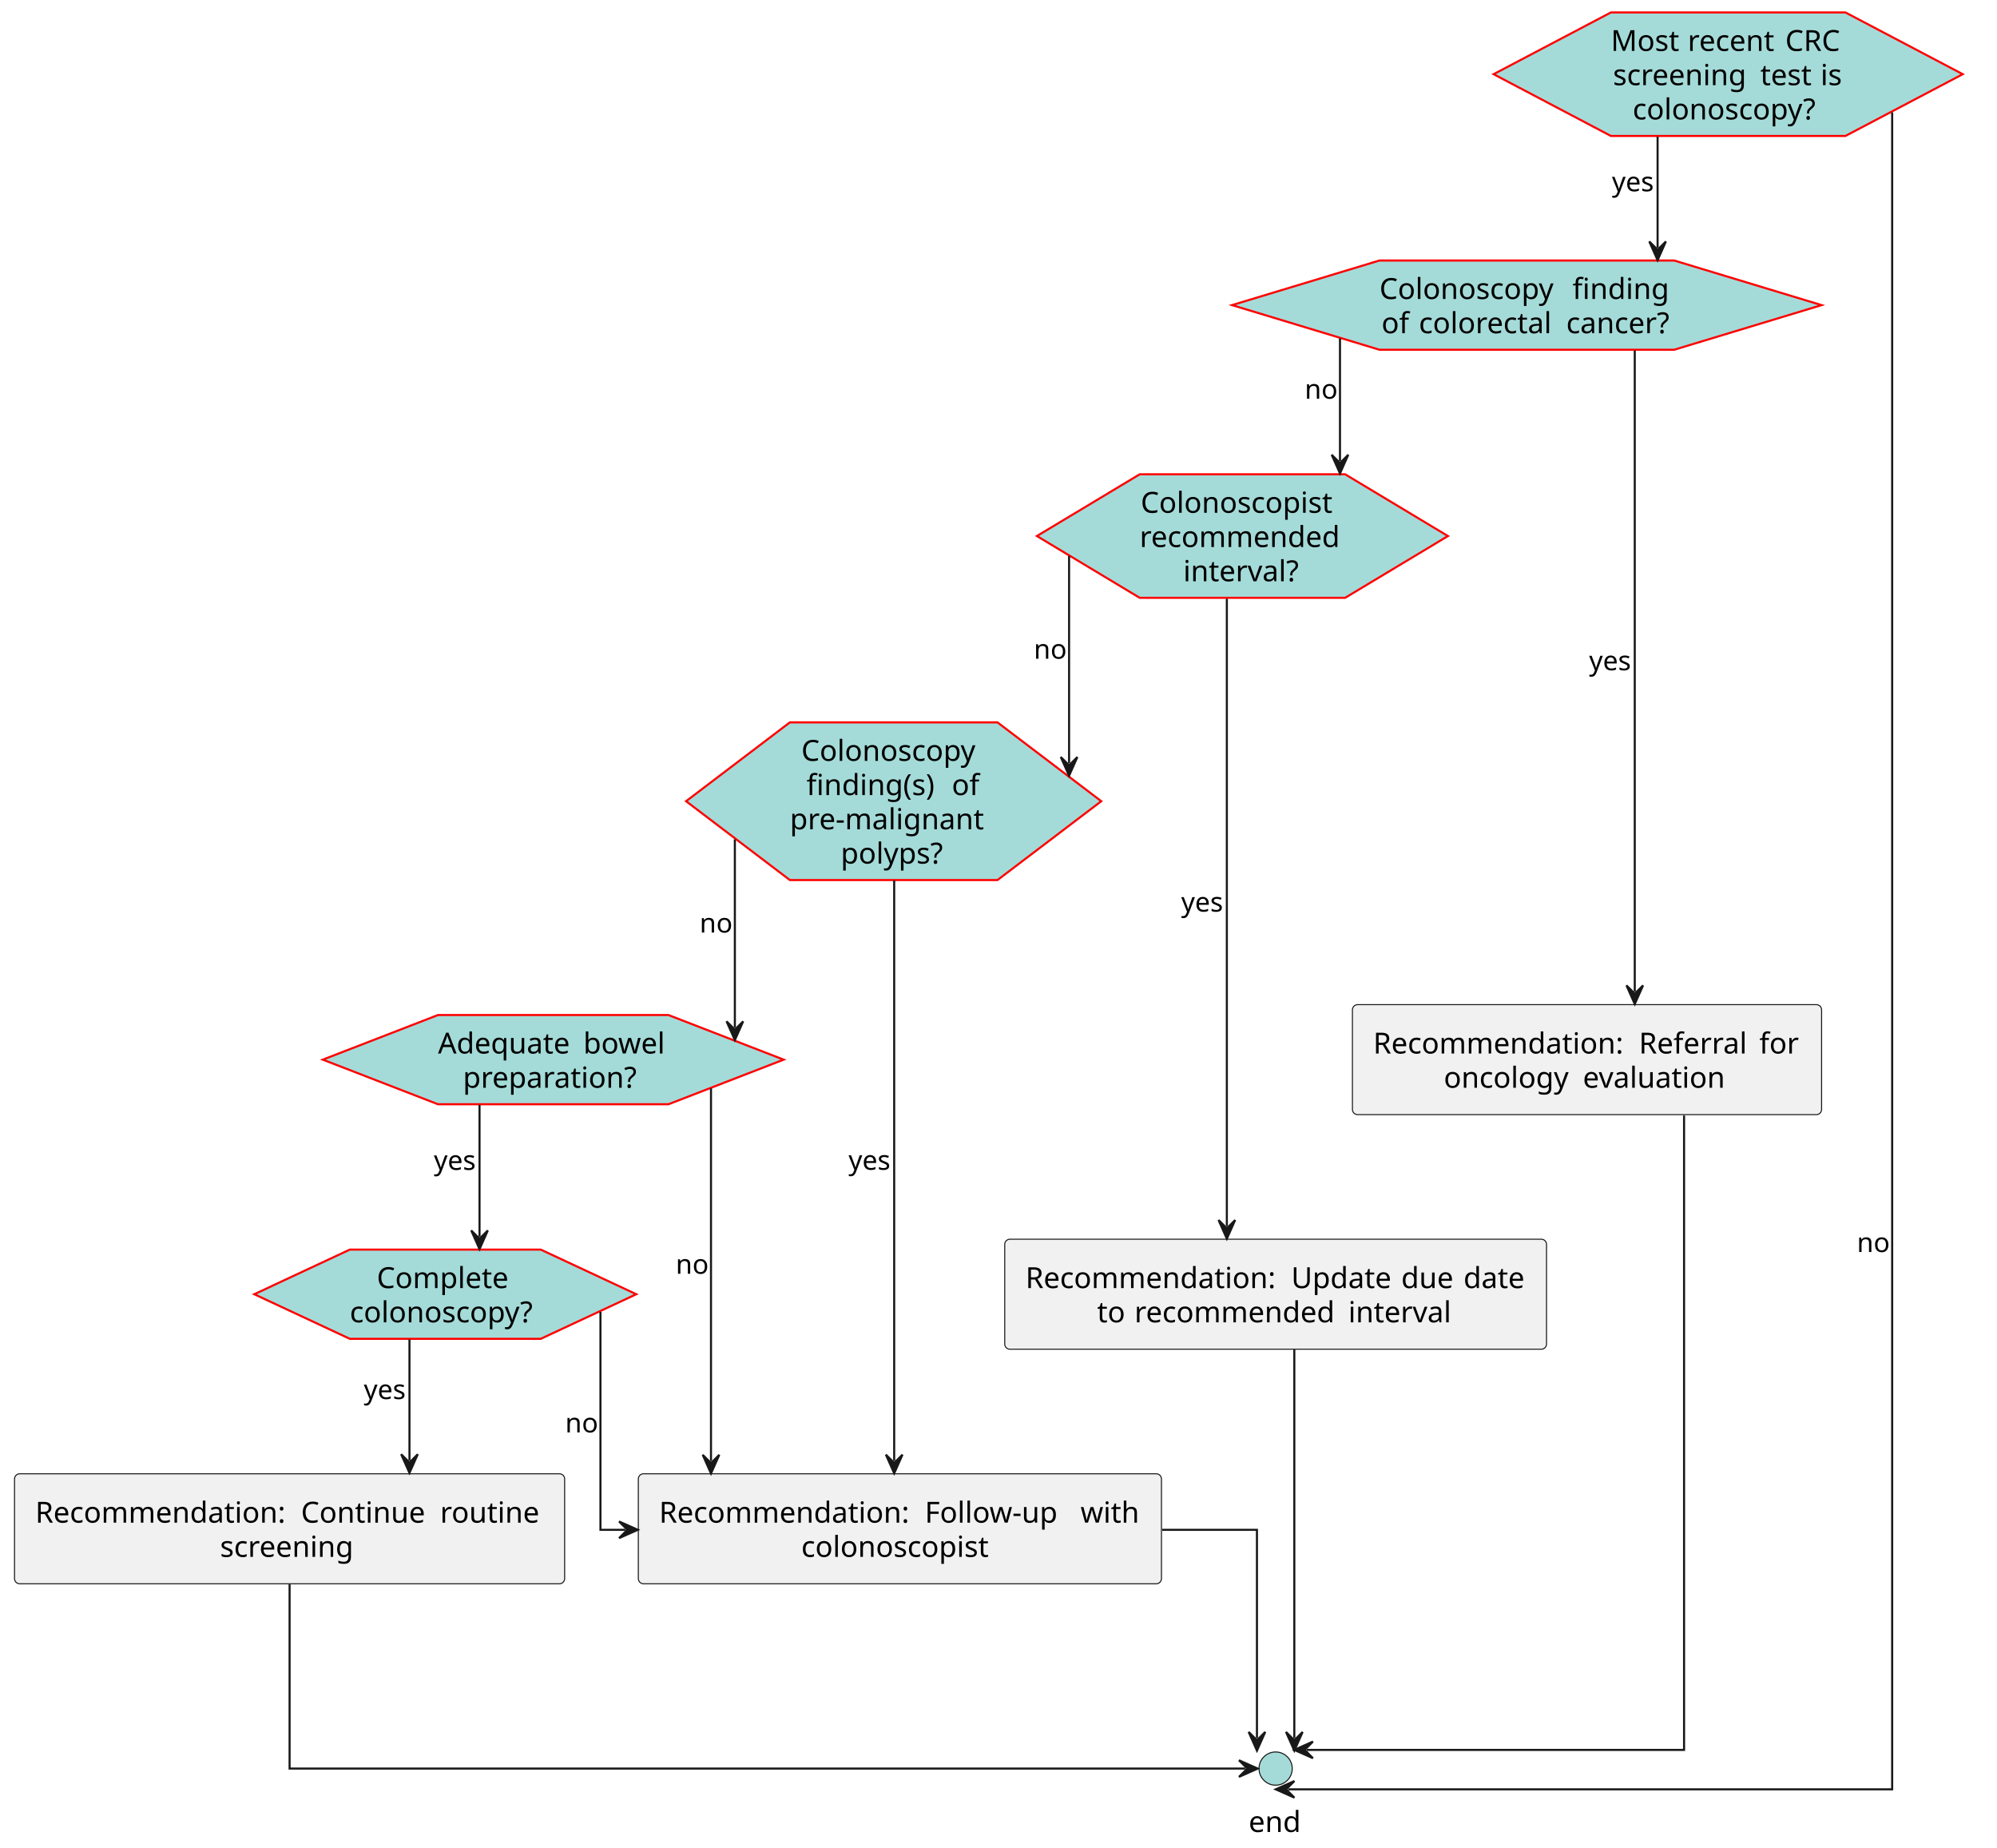
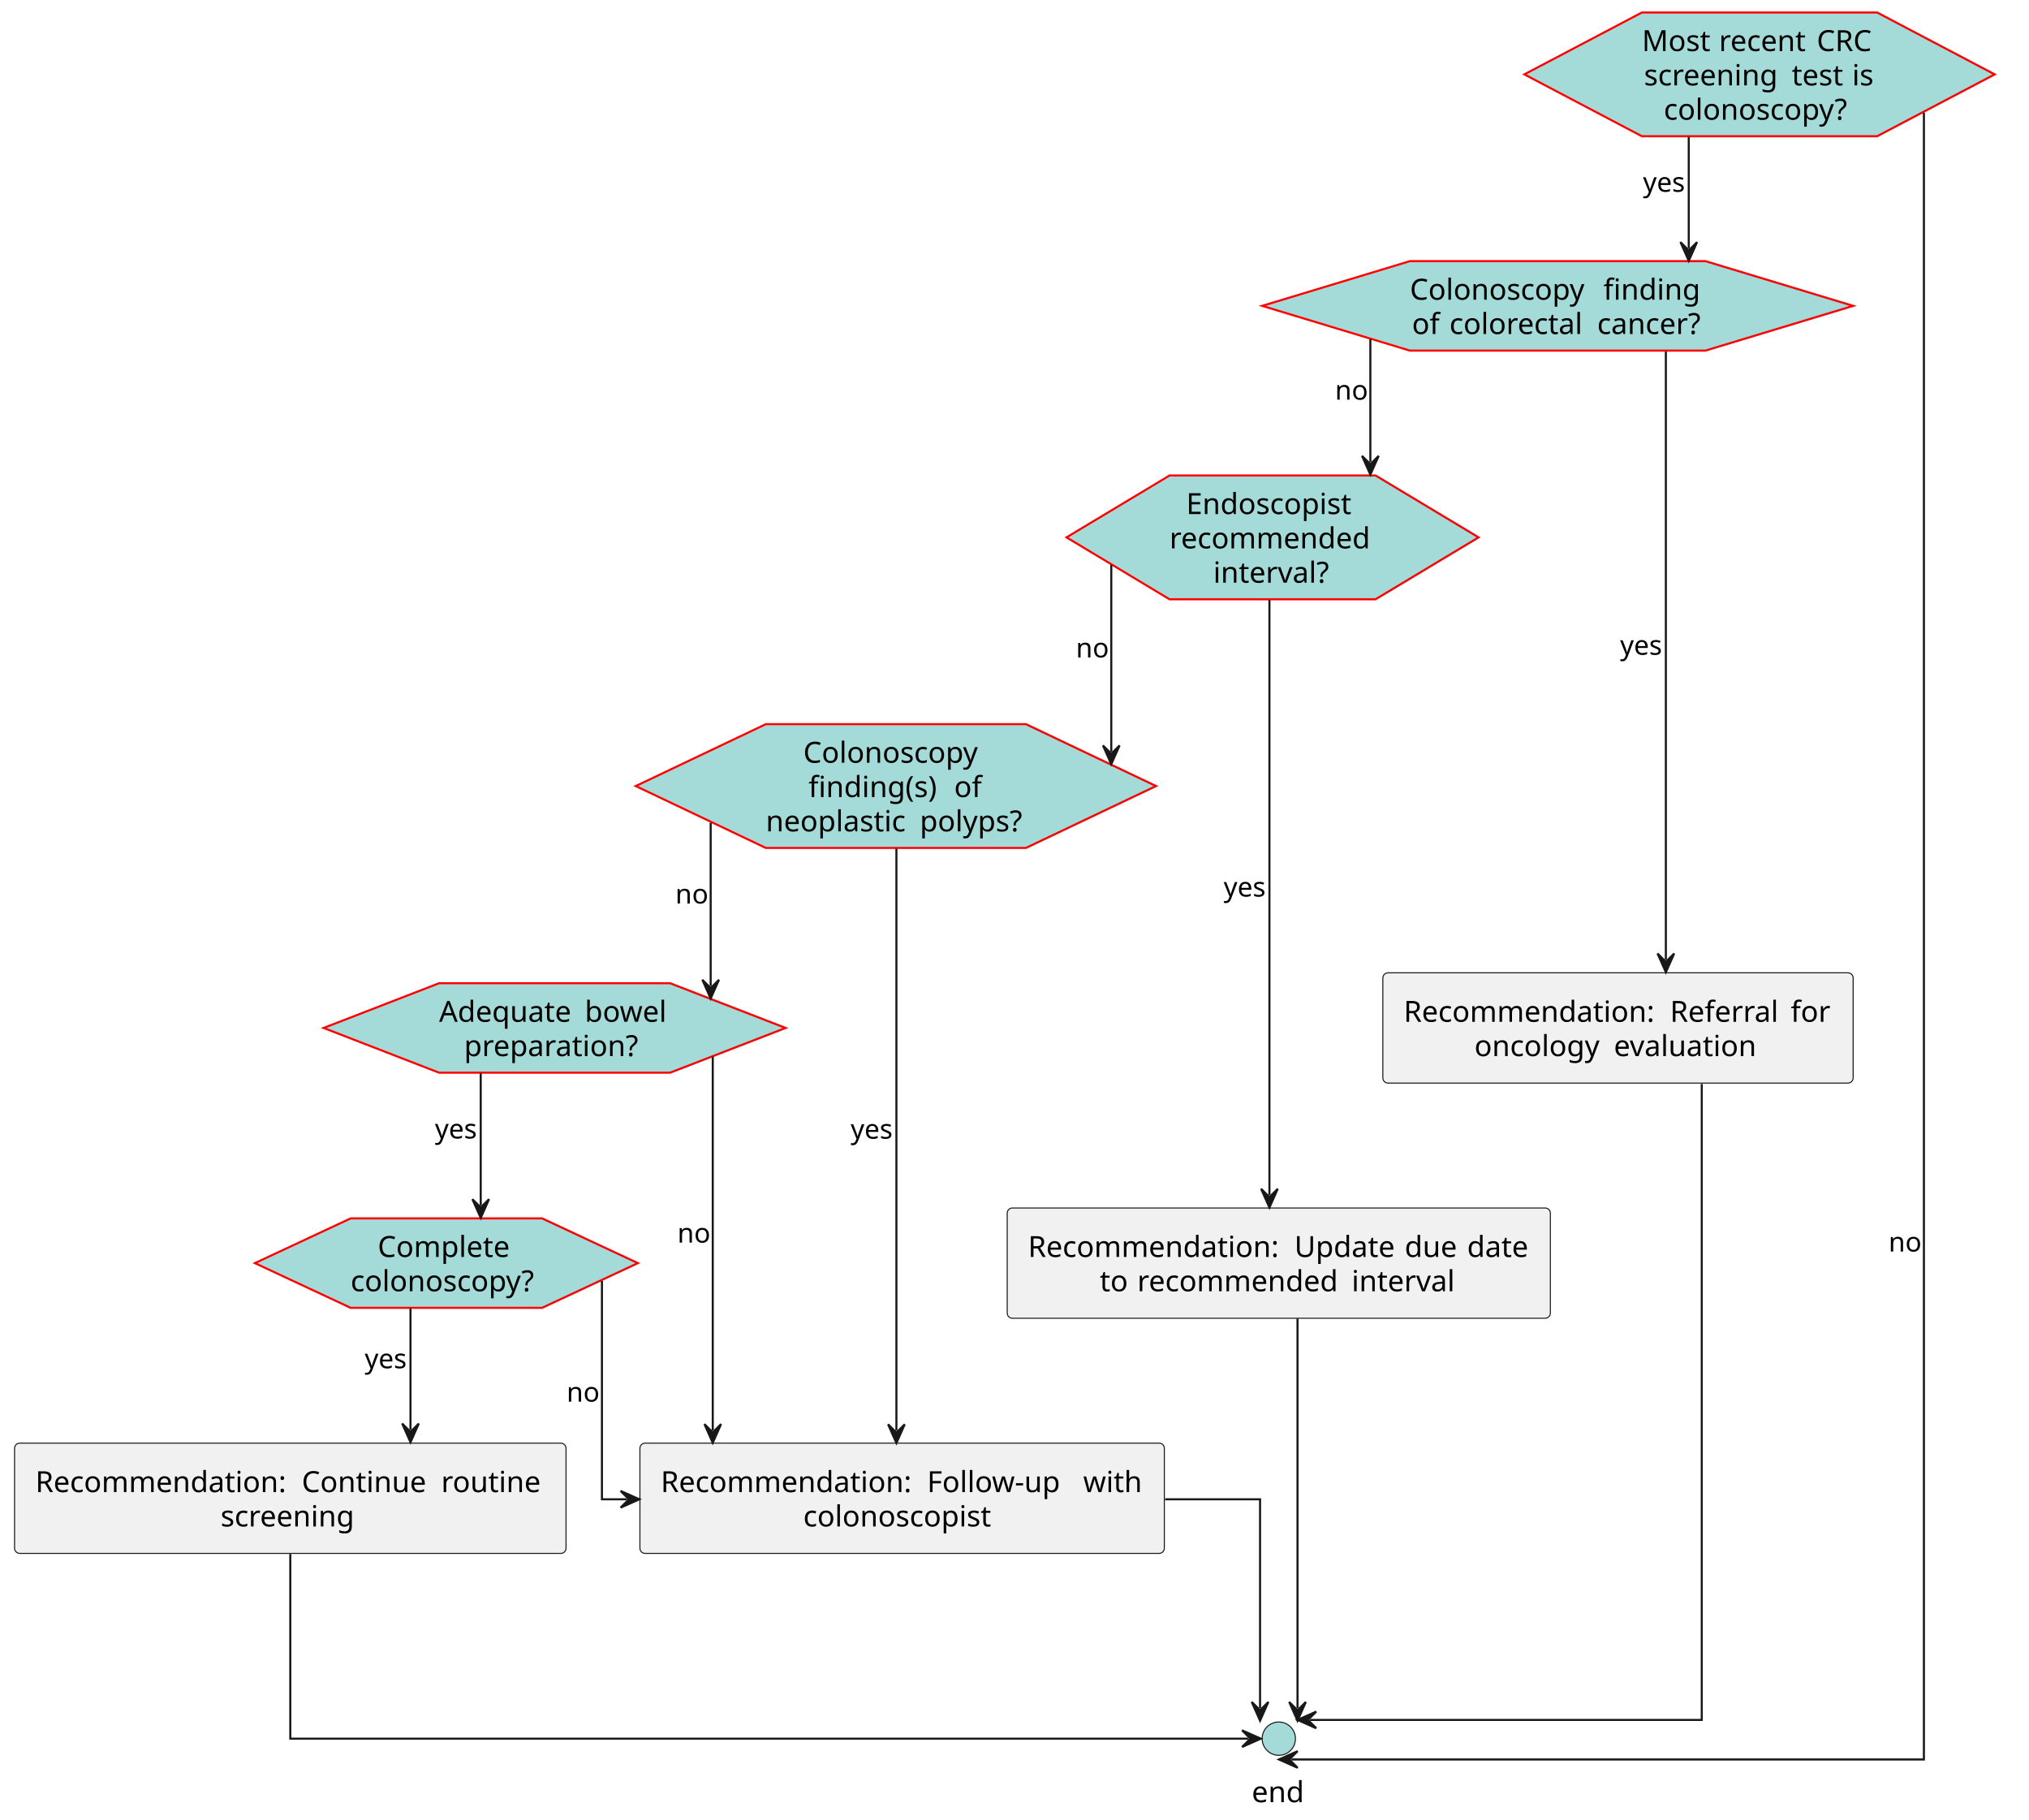
- <svg xmlns="http://www.w3.org/2000/svg" xmlns:xlink="http://www.w3.org/1999/xlink" contentStyleType="text/css" height="890px" preserveAspectRatio="none" style="width:962px;height:890px;background:#FFFFFF;" version="1.1" viewBox="0 0 962 890" width="962px" zoomAndPan="magnify">
+ <svg xmlns="http://www.w3.org/2000/svg" xmlns:xlink="http://www.w3.org/1999/xlink" contentStyleType="text/css" height="874px" preserveAspectRatio="none" style="width:975px;height:874px;background:#FFFFFF;" version="1.1" viewBox="0 0 975 874" width="975px" zoomAndPan="magnify">
  <defs />
  <g>
    <g id="elem_eve_lastTestColonoscopy">
      <a href="#eve-lastTestColonoscopy" target="_top" title="#eve-lastTestColonoscopy" xlink:actuate="onRequest" xlink:href="#eve-lastTestColonoscopy" xlink:show="new" xlink:title="#eve-lastTestColonoscopy" xlink:type="simple">
-         <polygon fill="#A4DBD8" points="945.5,35.73,889,6,776,6,719.5,35.73,776,65.47,889,65.47,945.5,35.73" style="stroke:#FF0000;stroke-width:1.0;" />
-         <text fill="#000000" font-family="sans-serif" font-size="14" lengthAdjust="spacing" textLength="33" x="776" y="24.535">Most</text>
-         <text fill="#000000" font-family="sans-serif" font-size="14" lengthAdjust="spacing" textLength="4" x="809" y="24.535"> </text>
-         <text fill="#000000" font-family="sans-serif" font-size="14" lengthAdjust="spacing" textLength="43" x="813" y="24.535">recent</text>
-         <text fill="#000000" font-family="sans-serif" font-size="14" lengthAdjust="spacing" textLength="4" x="856" y="24.535"> </text>
-         <text fill="#000000" font-family="sans-serif" font-size="14" lengthAdjust="spacing" textLength="29" x="860" y="24.535">CRC</text>
-         <text fill="#000000" font-family="sans-serif" font-size="14" lengthAdjust="spacing" textLength="67" x="777" y="41.023">screening</text>
-         <text fill="#000000" font-family="sans-serif" font-size="14" lengthAdjust="spacing" textLength="4" x="844" y="41.023"> </text>
-         <text fill="#000000" font-family="sans-serif" font-size="14" lengthAdjust="spacing" textLength="25" x="848" y="41.023">test</text>
-         <text fill="#000000" font-family="sans-serif" font-size="14" lengthAdjust="spacing" textLength="4" x="873" y="41.023"> </text>
-         <text fill="#000000" font-family="sans-serif" font-size="14" lengthAdjust="spacing" textLength="11" x="877" y="41.023">is</text>
-         <text fill="#000000" font-family="sans-serif" font-size="14" lengthAdjust="spacing" textLength="92" x="786.5" y="57.512">colonoscopy?</text>
+         <polygon fill="#A4DBD8" points="958.5,35.73,902,6,789,6,732.5,35.73,789,65.46,902,65.46,958.5,35.73" style="stroke:#FF0000;stroke-width:1.0;" />
+         <text fill="#000000" font-family="sans-serif" font-size="14" lengthAdjust="spacing" textLength="33" x="789" y="24.535">Most</text>
+         <text fill="#000000" font-family="sans-serif" font-size="14" lengthAdjust="spacing" textLength="4" x="822" y="24.535"> </text>
+         <text fill="#000000" font-family="sans-serif" font-size="14" lengthAdjust="spacing" textLength="43" x="826" y="24.535">recent</text>
+         <text fill="#000000" font-family="sans-serif" font-size="14" lengthAdjust="spacing" textLength="4" x="869" y="24.535"> </text>
+         <text fill="#000000" font-family="sans-serif" font-size="14" lengthAdjust="spacing" textLength="29" x="873" y="24.535">CRC</text>
+         <text fill="#000000" font-family="sans-serif" font-size="14" lengthAdjust="spacing" textLength="67" x="790" y="41.023">screening</text>
+         <text fill="#000000" font-family="sans-serif" font-size="14" lengthAdjust="spacing" textLength="4" x="857" y="41.023"> </text>
+         <text fill="#000000" font-family="sans-serif" font-size="14" lengthAdjust="spacing" textLength="25" x="861" y="41.023">test</text>
+         <text fill="#000000" font-family="sans-serif" font-size="14" lengthAdjust="spacing" textLength="4" x="886" y="41.023"> </text>
+         <text fill="#000000" font-family="sans-serif" font-size="14" lengthAdjust="spacing" textLength="11" x="890" y="41.023">is</text>
+         <text fill="#000000" font-family="sans-serif" font-size="14" lengthAdjust="spacing" textLength="92" x="799.5" y="57.512">colonoscopy?</text>
      </a>
    </g>
    <g id="elem_eve_colonoscopyFindingCRC">
      <a href="#eve-colonoscopyFindingCRC" target="_top" title="#eve-colonoscopyFindingCRC" xlink:actuate="onRequest" xlink:href="#eve-colonoscopyFindingCRC" xlink:show="new" xlink:title="#eve-colonoscopyFindingCRC" xlink:type="simple">
-         <polygon fill="#A4DBD8" points="877.5,146.95,806.5,125.47,664.5,125.47,593.5,146.95,664.5,168.44,806.5,168.44,877.5,146.95" style="stroke:#FF0000;stroke-width:1.0;" />
-         <text fill="#000000" font-family="sans-serif" font-size="14" lengthAdjust="spacing" textLength="89" x="664.5" y="144.005">Colonoscopy</text>
-         <text fill="#000000" font-family="sans-serif" font-size="14" lengthAdjust="spacing" textLength="4" x="753.5" y="144.005"> </text>
-         <text fill="#000000" font-family="sans-serif" font-size="14" lengthAdjust="spacing" textLength="49" x="757.5" y="144.005">finding</text>
-         <text fill="#000000" font-family="sans-serif" font-size="14" lengthAdjust="spacing" textLength="14" x="665.5" y="160.493">of</text>
-         <text fill="#000000" font-family="sans-serif" font-size="14" lengthAdjust="spacing" textLength="4" x="679.5" y="160.493"> </text>
-         <text fill="#000000" font-family="sans-serif" font-size="14" lengthAdjust="spacing" textLength="67" x="683.5" y="160.493">colorectal</text>
-         <text fill="#000000" font-family="sans-serif" font-size="14" lengthAdjust="spacing" textLength="4" x="750.5" y="160.493"> </text>
-         <text fill="#000000" font-family="sans-serif" font-size="14" lengthAdjust="spacing" textLength="51" x="754.5" y="160.493">cancer?</text>
+         <polygon fill="#A4DBD8" points="890.5,146.95,819.5,125.46,677.5,125.46,606.5,146.95,677.5,168.44,819.5,168.44,890.5,146.95" style="stroke:#FF0000;stroke-width:1.0;" />
+         <text fill="#000000" font-family="sans-serif" font-size="14" lengthAdjust="spacing" textLength="89" x="677.5" y="143.995">Colonoscopy</text>
+         <text fill="#000000" font-family="sans-serif" font-size="14" lengthAdjust="spacing" textLength="4" x="766.5" y="143.995"> </text>
+         <text fill="#000000" font-family="sans-serif" font-size="14" lengthAdjust="spacing" textLength="49" x="770.5" y="143.995">finding</text>
+         <text fill="#000000" font-family="sans-serif" font-size="14" lengthAdjust="spacing" textLength="14" x="678.5" y="160.483">of</text>
+         <text fill="#000000" font-family="sans-serif" font-size="14" lengthAdjust="spacing" textLength="4" x="692.5" y="160.483"> </text>
+         <text fill="#000000" font-family="sans-serif" font-size="14" lengthAdjust="spacing" textLength="67" x="696.5" y="160.483">colorectal</text>
+         <text fill="#000000" font-family="sans-serif" font-size="14" lengthAdjust="spacing" textLength="4" x="763.5" y="160.483"> </text>
+         <text fill="#000000" font-family="sans-serif" font-size="14" lengthAdjust="spacing" textLength="51" x="767.5" y="160.483">cancer?</text>
      </a>
    </g>
    <g id="elem_eve_recommendedInterval">
      <a href="#eve-recommendedInterval" target="_top" title="#eve-recommendedInterval" xlink:actuate="onRequest" xlink:href="#eve-recommendedInterval" xlink:show="new" xlink:title="#eve-recommendedInterval" xlink:type="simple">
-         <polygon fill="#A4DBD8" points="697.5,258.17,648,228.44,549,228.44,499.5,258.17,549,287.91,648,287.91,697.5,258.17" style="stroke:#FF0000;stroke-width:1.0;" />
-         <text fill="#000000" font-family="sans-serif" font-size="14" lengthAdjust="spacing" textLength="98" x="549.5" y="246.975">Colonoscopist</text>
-         <text fill="#000000" font-family="sans-serif" font-size="14" lengthAdjust="spacing" textLength="99" x="549" y="263.463">recommended</text>
-         <text fill="#000000" font-family="sans-serif" font-size="14" lengthAdjust="spacing" textLength="57" x="570" y="279.952">interval?</text>
+         <polygon fill="#A4DBD8" points="710.5,258.17,661,228.44,562,228.44,512.5,258.17,562,287.91,661,287.91,710.5,258.17" style="stroke:#FF0000;stroke-width:1.0;" />
+         <text fill="#000000" font-family="sans-serif" font-size="14" lengthAdjust="spacing" textLength="83" x="570" y="246.975">Endoscopist</text>
+         <text fill="#000000" font-family="sans-serif" font-size="14" lengthAdjust="spacing" textLength="99" x="562" y="263.463">recommended</text>
+         <text fill="#000000" font-family="sans-serif" font-size="14" lengthAdjust="spacing" textLength="57" x="583" y="279.952">interval?</text>
      </a>
    </g>
    <g id="elem_eve_colonoscopyFindingPolyps">
      <a href="#eve-colonoscopyFindingPolyps" target="_top" title="#eve-colonoscopyFindingPolyps" xlink:actuate="onRequest" xlink:href="#eve-colonoscopyFindingPolyps" xlink:show="new" xlink:title="#eve-colonoscopyFindingPolyps" xlink:type="simple">
-         <polygon fill="#A4DBD8" points="530.5,385.88,480.5,347.91,380.5,347.91,330.5,385.88,380.5,423.86,480.5,423.86,530.5,385.88" style="stroke:#FF0000;stroke-width:1.0;" />
+         <polygon fill="#A4DBD8" points="555.5,377.64,493,347.91,368,347.91,305.5,377.64,368,407.37,493,407.37,555.5,377.64" style="stroke:#FF0000;stroke-width:1.0;" />
        <text fill="#000000" font-family="sans-serif" font-size="14" lengthAdjust="spacing" textLength="89" x="386" y="366.445">Colonoscopy</text>
        <text fill="#000000" font-family="sans-serif" font-size="14" lengthAdjust="spacing" textLength="66" x="388.5" y="382.933">finding(s)</text>
        <text fill="#000000" font-family="sans-serif" font-size="14" lengthAdjust="spacing" textLength="4" x="454.5" y="382.933"> </text>
        <text fill="#000000" font-family="sans-serif" font-size="14" lengthAdjust="spacing" textLength="14" x="458.5" y="382.933">of</text>
-         <text fill="#000000" font-family="sans-serif" font-size="14" lengthAdjust="spacing" textLength="100" x="380.5" y="399.422">pre-malignant</text>
-         <text fill="#000000" font-family="sans-serif" font-size="14" lengthAdjust="spacing" textLength="51" x="405" y="415.91">polyps?</text>
+         <text fill="#000000" font-family="sans-serif" font-size="14" lengthAdjust="spacing" textLength="70" x="368" y="399.422">neoplastic</text>
+         <text fill="#000000" font-family="sans-serif" font-size="14" lengthAdjust="spacing" textLength="4" x="438" y="399.422"> </text>
+         <text fill="#000000" font-family="sans-serif" font-size="14" lengthAdjust="spacing" textLength="51" x="442" y="399.422">polyps?</text>
      </a>
    </g>
    <g id="elem_eve_adequateBowelPrep">
      <a href="#eve-adequateBowelPrep" target="_top" title="#eve-adequateBowelPrep" xlink:actuate="onRequest" xlink:href="#eve-adequateBowelPrep" xlink:show="new" xlink:title="#eve-adequateBowelPrep" xlink:type="simple">
-         <polygon fill="#A4DBD8" points="377.5,510.35,322,488.86,211,488.86,155.5,510.35,211,531.84,322,531.84,377.5,510.35" style="stroke:#FF0000;stroke-width:1.0;" />
-         <text fill="#000000" font-family="sans-serif" font-size="14" lengthAdjust="spacing" textLength="66" x="211" y="507.395">Adequate</text>
-         <text fill="#000000" font-family="sans-serif" font-size="14" lengthAdjust="spacing" textLength="4" x="277" y="507.395"> </text>
-         <text fill="#000000" font-family="sans-serif" font-size="14" lengthAdjust="spacing" textLength="41" x="281" y="507.395">bowel</text>
-         <text fill="#000000" font-family="sans-serif" font-size="14" lengthAdjust="spacing" textLength="87" x="223" y="523.883">preparation?</text>
+         <polygon fill="#A4DBD8" points="377.5,493.86,322,472.37,211,472.37,155.5,493.86,211,515.35,322,515.35,377.5,493.86" style="stroke:#FF0000;stroke-width:1.0;" />
+         <text fill="#000000" font-family="sans-serif" font-size="14" lengthAdjust="spacing" textLength="66" x="211" y="490.905">Adequate</text>
+         <text fill="#000000" font-family="sans-serif" font-size="14" lengthAdjust="spacing" textLength="4" x="277" y="490.905"> </text>
+         <text fill="#000000" font-family="sans-serif" font-size="14" lengthAdjust="spacing" textLength="41" x="281" y="490.905">bowel</text>
+         <text fill="#000000" font-family="sans-serif" font-size="14" lengthAdjust="spacing" textLength="87" x="223" y="507.393">preparation?</text>
      </a>
    </g>
    <g id="elem_eve_cecalIntubation">
      <a href="#eve-cecalIntubation" target="_top" title="#eve-cecalIntubation" xlink:actuate="onRequest" xlink:href="#eve-cecalIntubation" xlink:show="new" xlink:title="#eve-cecalIntubation" xlink:type="simple">
-         <polygon fill="#A4DBD8" points="306.5,623.33,260.5,601.84,168.5,601.84,122.5,623.33,168.5,644.81,260.5,644.81,306.5,623.33" style="stroke:#FF0000;stroke-width:1.0;" />
-         <text fill="#000000" font-family="sans-serif" font-size="14" lengthAdjust="spacing" textLength="66" x="181.5" y="620.375">Complete</text>
-         <text fill="#000000" font-family="sans-serif" font-size="14" lengthAdjust="spacing" textLength="92" x="168.5" y="636.863">colonoscopy?</text>
+         <polygon fill="#A4DBD8" points="306.5,606.84,260.5,585.35,168.5,585.35,122.5,606.84,168.5,628.32,260.5,628.32,306.5,606.84" style="stroke:#FF0000;stroke-width:1.0;" />
+         <text fill="#000000" font-family="sans-serif" font-size="14" lengthAdjust="spacing" textLength="66" x="181.5" y="603.885">Complete</text>
+         <text fill="#000000" font-family="sans-serif" font-size="14" lengthAdjust="spacing" textLength="92" x="168.5" y="620.373">colonoscopy?</text>
      </a>
    </g>
    <g id="elem_act_updateDueDatePerInterval">
      <a href="#act-updateDueDatePerInterval" target="_top" title="#act-updateDueDatePerInterval" xlink:actuate="onRequest" xlink:href="#act-updateDueDatePerInterval" xlink:show="new" xlink:title="#act-updateDueDatePerInterval" xlink:type="simple">
-         <rect fill="#F1F1F1" height="52.977" rx="2.5" ry="2.5" style="stroke:#181818;stroke-width:0.5;" width="261" x="484" y="596.84" />
-         <text fill="#000000" font-family="sans-serif" font-size="14" lengthAdjust="spacing" textLength="124" x="494" y="620.375">Recommendation:</text>
-         <text fill="#000000" font-family="sans-serif" font-size="14" lengthAdjust="spacing" textLength="4" x="618" y="620.375"> </text>
-         <text fill="#000000" font-family="sans-serif" font-size="14" lengthAdjust="spacing" textLength="49" x="622" y="620.375">Update</text>
-         <text fill="#000000" font-family="sans-serif" font-size="14" lengthAdjust="spacing" textLength="4" x="671" y="620.375"> </text>
-         <text fill="#000000" font-family="sans-serif" font-size="14" lengthAdjust="spacing" textLength="26" x="675" y="620.375">due</text>
-         <text fill="#000000" font-family="sans-serif" font-size="14" lengthAdjust="spacing" textLength="4" x="701" y="620.375"> </text>
-         <text fill="#000000" font-family="sans-serif" font-size="14" lengthAdjust="spacing" textLength="30" x="705" y="620.375">date</text>
-         <text fill="#000000" font-family="sans-serif" font-size="14" lengthAdjust="spacing" textLength="14" x="528.5" y="636.863">to</text>
-         <text fill="#000000" font-family="sans-serif" font-size="14" lengthAdjust="spacing" textLength="4" x="542.5" y="636.863"> </text>
-         <text fill="#000000" font-family="sans-serif" font-size="14" lengthAdjust="spacing" textLength="99" x="546.5" y="636.863">recommended</text>
-         <text fill="#000000" font-family="sans-serif" font-size="14" lengthAdjust="spacing" textLength="4" x="645.5" y="636.863"> </text>
-         <text fill="#000000" font-family="sans-serif" font-size="14" lengthAdjust="spacing" textLength="51" x="649.5" y="636.863">interval</text>
+         <rect fill="#F1F1F1" height="52.977" rx="2.5" ry="2.5" style="stroke:#181818;stroke-width:0.5;" width="261" x="484" y="580.35" />
+         <text fill="#000000" font-family="sans-serif" font-size="14" lengthAdjust="spacing" textLength="124" x="494" y="603.885">Recommendation:</text>
+         <text fill="#000000" font-family="sans-serif" font-size="14" lengthAdjust="spacing" textLength="4" x="618" y="603.885"> </text>
+         <text fill="#000000" font-family="sans-serif" font-size="14" lengthAdjust="spacing" textLength="49" x="622" y="603.885">Update</text>
+         <text fill="#000000" font-family="sans-serif" font-size="14" lengthAdjust="spacing" textLength="4" x="671" y="603.885"> </text>
+         <text fill="#000000" font-family="sans-serif" font-size="14" lengthAdjust="spacing" textLength="26" x="675" y="603.885">due</text>
+         <text fill="#000000" font-family="sans-serif" font-size="14" lengthAdjust="spacing" textLength="4" x="701" y="603.885"> </text>
+         <text fill="#000000" font-family="sans-serif" font-size="14" lengthAdjust="spacing" textLength="30" x="705" y="603.885">date</text>
+         <text fill="#000000" font-family="sans-serif" font-size="14" lengthAdjust="spacing" textLength="14" x="528.5" y="620.373">to</text>
+         <text fill="#000000" font-family="sans-serif" font-size="14" lengthAdjust="spacing" textLength="4" x="542.5" y="620.373"> </text>
+         <text fill="#000000" font-family="sans-serif" font-size="14" lengthAdjust="spacing" textLength="99" x="546.5" y="620.373">recommended</text>
+         <text fill="#000000" font-family="sans-serif" font-size="14" lengthAdjust="spacing" textLength="4" x="645.5" y="620.373"> </text>
+         <text fill="#000000" font-family="sans-serif" font-size="14" lengthAdjust="spacing" textLength="51" x="649.5" y="620.373">interval</text>
      </a>
    </g>
    <g id="elem_act_continueRoutineScreening">
      <a href="#act-continueRoutineScreening" target="_top" title="#act-continueRoutineScreening" xlink:actuate="onRequest" xlink:href="#act-continueRoutineScreening" xlink:show="new" xlink:title="#act-continueRoutineScreening" xlink:type="simple">
-         <rect fill="#F1F1F1" height="52.977" rx="2.5" ry="2.5" style="stroke:#181818;stroke-width:0.5;" width="265" x="7" y="709.81" />
-         <text fill="#000000" font-family="sans-serif" font-size="14" lengthAdjust="spacing" textLength="124" x="17" y="733.345">Recommendation:</text>
-         <text fill="#000000" font-family="sans-serif" font-size="14" lengthAdjust="spacing" textLength="4" x="141" y="733.345"> </text>
-         <text fill="#000000" font-family="sans-serif" font-size="14" lengthAdjust="spacing" textLength="63" x="145" y="733.345">Continue</text>
-         <text fill="#000000" font-family="sans-serif" font-size="14" lengthAdjust="spacing" textLength="4" x="208" y="733.345"> </text>
-         <text fill="#000000" font-family="sans-serif" font-size="14" lengthAdjust="spacing" textLength="50" x="212" y="733.345">routine</text>
-         <text fill="#000000" font-family="sans-serif" font-size="14" lengthAdjust="spacing" textLength="67" x="106" y="749.833">screening</text>
+         <rect fill="#F1F1F1" height="52.977" rx="2.5" ry="2.5" style="stroke:#181818;stroke-width:0.5;" width="265" x="7" y="693.32" />
+         <text fill="#000000" font-family="sans-serif" font-size="14" lengthAdjust="spacing" textLength="124" x="17" y="716.855">Recommendation:</text>
+         <text fill="#000000" font-family="sans-serif" font-size="14" lengthAdjust="spacing" textLength="4" x="141" y="716.855"> </text>
+         <text fill="#000000" font-family="sans-serif" font-size="14" lengthAdjust="spacing" textLength="63" x="145" y="716.855">Continue</text>
+         <text fill="#000000" font-family="sans-serif" font-size="14" lengthAdjust="spacing" textLength="4" x="208" y="716.855"> </text>
+         <text fill="#000000" font-family="sans-serif" font-size="14" lengthAdjust="spacing" textLength="50" x="212" y="716.855">routine</text>
+         <text fill="#000000" font-family="sans-serif" font-size="14" lengthAdjust="spacing" textLength="67" x="106" y="733.343">screening</text>
      </a>
    </g>
    <g id="elem_act_oncologyReferral">
      <a href="#act-oncologyReferral" target="_top" title="#act-oncologyReferral" xlink:actuate="onRequest" xlink:href="#act-oncologyReferral" xlink:show="new" xlink:title="#act-oncologyReferral" xlink:type="simple">
-         <rect fill="#F1F1F1" height="52.977" rx="2.5" ry="2.5" style="stroke:#181818;stroke-width:0.5;" width="226" x="651.5" y="483.86" />
-         <text fill="#000000" font-family="sans-serif" font-size="14" lengthAdjust="spacing" textLength="124" x="661.5" y="507.395">Recommendation:</text>
-         <text fill="#000000" font-family="sans-serif" font-size="14" lengthAdjust="spacing" textLength="4" x="785.5" y="507.395"> </text>
-         <text fill="#000000" font-family="sans-serif" font-size="14" lengthAdjust="spacing" textLength="54" x="789.5" y="507.395">Referral</text>
-         <text fill="#000000" font-family="sans-serif" font-size="14" lengthAdjust="spacing" textLength="4" x="843.5" y="507.395"> </text>
-         <text fill="#000000" font-family="sans-serif" font-size="14" lengthAdjust="spacing" textLength="20" x="847.5" y="507.395">for</text>
-         <text fill="#000000" font-family="sans-serif" font-size="14" lengthAdjust="spacing" textLength="63" x="695.5" y="523.883">oncology</text>
-         <text fill="#000000" font-family="sans-serif" font-size="14" lengthAdjust="spacing" textLength="4" x="758.5" y="523.883"> </text>
-         <text fill="#000000" font-family="sans-serif" font-size="14" lengthAdjust="spacing" textLength="71" x="762.5" y="523.883">evaluation</text>
+         <rect fill="#F1F1F1" height="52.977" rx="2.5" ry="2.5" style="stroke:#181818;stroke-width:0.5;" width="226" x="664.5" y="467.37" />
+         <text fill="#000000" font-family="sans-serif" font-size="14" lengthAdjust="spacing" textLength="124" x="674.5" y="490.905">Recommendation:</text>
+         <text fill="#000000" font-family="sans-serif" font-size="14" lengthAdjust="spacing" textLength="4" x="798.5" y="490.905"> </text>
+         <text fill="#000000" font-family="sans-serif" font-size="14" lengthAdjust="spacing" textLength="54" x="802.5" y="490.905">Referral</text>
+         <text fill="#000000" font-family="sans-serif" font-size="14" lengthAdjust="spacing" textLength="4" x="856.5" y="490.905"> </text>
+         <text fill="#000000" font-family="sans-serif" font-size="14" lengthAdjust="spacing" textLength="20" x="860.5" y="490.905">for</text>
+         <text fill="#000000" font-family="sans-serif" font-size="14" lengthAdjust="spacing" textLength="63" x="708.5" y="507.393">oncology</text>
+         <text fill="#000000" font-family="sans-serif" font-size="14" lengthAdjust="spacing" textLength="4" x="771.5" y="507.393"> </text>
+         <text fill="#000000" font-family="sans-serif" font-size="14" lengthAdjust="spacing" textLength="71" x="775.5" y="507.393">evaluation</text>
      </a>
    </g>
    <g id="elem_act_followUpColonoscopist">
      <a href="#act-followUpColonoscopist" target="_top" title="#act-followUpColonoscopist" xlink:actuate="onRequest" xlink:href="#act-followUpColonoscopist" xlink:show="new" xlink:title="#act-followUpColonoscopist" xlink:type="simple">
-         <rect fill="#F1F1F1" height="52.977" rx="2.5" ry="2.5" style="stroke:#181818;stroke-width:0.5;" width="252" x="307.5" y="709.81" />
-         <text fill="#000000" font-family="sans-serif" font-size="14" lengthAdjust="spacing" textLength="124" x="317.5" y="733.345">Recommendation:</text>
-         <text fill="#000000" font-family="sans-serif" font-size="14" lengthAdjust="spacing" textLength="4" x="441.5" y="733.345"> </text>
-         <text fill="#000000" font-family="sans-serif" font-size="14" lengthAdjust="spacing" textLength="71" x="445.5" y="733.345">Follow-up</text>
-         <text fill="#000000" font-family="sans-serif" font-size="14" lengthAdjust="spacing" textLength="4" x="516.5" y="733.345"> </text>
-         <text fill="#000000" font-family="sans-serif" font-size="14" lengthAdjust="spacing" textLength="29" x="520.5" y="733.345">with</text>
-         <text fill="#000000" font-family="sans-serif" font-size="14" lengthAdjust="spacing" textLength="95" x="386" y="749.833">colonoscopist</text>
+         <rect fill="#F1F1F1" height="52.977" rx="2.5" ry="2.5" style="stroke:#181818;stroke-width:0.5;" width="252" x="307.5" y="693.32" />
+         <text fill="#000000" font-family="sans-serif" font-size="14" lengthAdjust="spacing" textLength="124" x="317.5" y="716.855">Recommendation:</text>
+         <text fill="#000000" font-family="sans-serif" font-size="14" lengthAdjust="spacing" textLength="4" x="441.5" y="716.855"> </text>
+         <text fill="#000000" font-family="sans-serif" font-size="14" lengthAdjust="spacing" textLength="71" x="445.5" y="716.855">Follow-up</text>
+         <text fill="#000000" font-family="sans-serif" font-size="14" lengthAdjust="spacing" textLength="4" x="516.5" y="716.855"> </text>
+         <text fill="#000000" font-family="sans-serif" font-size="14" lengthAdjust="spacing" textLength="29" x="520.5" y="716.855">with</text>
+         <text fill="#000000" font-family="sans-serif" font-size="14" lengthAdjust="spacing" textLength="95" x="386" y="733.343">colonoscopist</text>
      </a>
    </g>
    <g id="elem_end_1">
-       <ellipse cx="614.5" cy="851.79" fill="#A4DBD8" rx="8" ry="8" style="stroke:#181818;stroke-width:0.5;" />
-       <text fill="#000000" font-family="sans-serif" font-size="14" lengthAdjust="spacing" textLength="26" x="601.5" y="882.325">end</text>
+       <ellipse cx="614.5" cy="835.3" fill="#A4DBD8" rx="8" ry="8" style="stroke:#181818;stroke-width:0.5;" />
+       <text fill="#000000" font-family="sans-serif" font-size="14" lengthAdjust="spacing" textLength="26" x="601.5" y="865.835">end</text>
    </g>
    <g id="link_eve_lastTestColonoscopy_eve_colonoscopyFindingCRC">
-       <path d="M798.5,65.83 C798.5,84.62 798.5,102.36 798.5,119.3 " fill="none" id="eve_lastTestColonoscopy-to-eve_colonoscopyFindingCRC" style="stroke:#181818;stroke-width:1.0;" />
-       <polygon fill="#181818" points="798.5,125.3,802.5,116.3,798.5,120.3,794.5,116.3,798.5,125.3" style="stroke:#181818;stroke-width:1.0;" />
-       <text fill="#000000" font-family="sans-serif" font-size="13" lengthAdjust="spacing" textLength="21" x="776.5" y="92.128">yes</text>
+       <path d="M811.5,65.83 C811.5,84.61 811.5,102.36 811.5,119.3 " fill="none" id="eve_lastTestColonoscopy-to-eve_colonoscopyFindingCRC" style="stroke:#181818;stroke-width:1.0;" />
+       <polygon fill="#181818" points="811.5,125.3,815.5,116.3,811.5,120.3,807.5,116.3,811.5,125.3" style="stroke:#181818;stroke-width:1.0;" />
+       <text fill="#000000" font-family="sans-serif" font-size="13" lengthAdjust="spacing" textLength="21" x="789.5" y="92.128">yes</text>
    </g>
    <g id="link_eve_lastTestColonoscopy_end_1">
-       <path d="M911.5,54.14 C911.5,176.03 911.5,861.79 911.5,861.79 C911.5,861.79 625.12,861.79 620.55,861.79 " fill="none" id="eve_lastTestColonoscopy-to-end_1" style="stroke:#181818;stroke-width:1.0;" />
-       <polygon fill="#181818" points="614.55,861.79,623.55,865.79,619.55,861.79,623.55,857.79,614.55,861.79" style="stroke:#181818;stroke-width:1.0;" />
-       <text fill="#000000" font-family="sans-serif" font-size="13" lengthAdjust="spacing" textLength="16" x="894.5" y="603.008">no</text>
+       <path d="M924.5,54.16 C924.5,174.67 924.5,845.3 924.5,845.3 C924.5,845.3 625.32,845.3 620.56,845.3 " fill="none" id="eve_lastTestColonoscopy-to-end_1" style="stroke:#181818;stroke-width:1.0;" />
+       <polygon fill="#181818" points="614.56,845.3,623.56,849.3,619.56,845.3,623.56,841.3,614.56,845.3" style="stroke:#181818;stroke-width:1.0;" />
+       <text fill="#000000" font-family="sans-serif" font-size="13" lengthAdjust="spacing" textLength="16" x="907.5" y="601.268">no</text>
    </g>
    <g id="link_eve_colonoscopyFindingCRC_act_oncologyReferral">
-       <path d="M787.5,168.87 C787.5,232.09 787.5,408.68 787.5,477.59 " fill="none" id="eve_colonoscopyFindingCRC-to-act_oncologyReferral" style="stroke:#181818;stroke-width:1.0;" />
-       <polygon fill="#181818" points="787.5,483.59,791.5,474.59,787.5,478.59,783.5,474.59,787.5,483.59" style="stroke:#181818;stroke-width:1.0;" />
-       <text fill="#000000" font-family="sans-serif" font-size="13" lengthAdjust="spacing" textLength="21" x="765.5" y="322.798">yes</text>
+       <path d="M800.5,168.92 C800.5,229.83 800.5,394.78 800.5,461.09 " fill="none" id="eve_colonoscopyFindingCRC-to-act_oncologyReferral" style="stroke:#181818;stroke-width:1.0;" />
+       <polygon fill="#181818" points="800.5,467.09,804.5,458.09,800.5,462.09,796.5,458.09,800.5,467.09" style="stroke:#181818;stroke-width:1.0;" />
+       <text fill="#000000" font-family="sans-serif" font-size="13" lengthAdjust="spacing" textLength="21" x="778.5" y="314.568">yes</text>
    </g>
    <g id="link_eve_colonoscopyFindingCRC_eve_recommendedInterval">
-       <path d="M645.5,162.89 C645.5,179.83 645.5,201.01 645.5,222.02 " fill="none" id="eve_colonoscopyFindingCRC-to-eve_recommendedInterval" style="stroke:#181818;stroke-width:1.0;" />
-       <polygon fill="#181818" points="645.5,228.02,649.5,219.02,645.5,223.02,641.5,219.02,645.5,228.02" style="stroke:#181818;stroke-width:1.0;" />
-       <text fill="#000000" font-family="sans-serif" font-size="13" lengthAdjust="spacing" textLength="16" x="628.5" y="192.018">no</text>
+       <path d="M658.5,162.89 C658.5,179.83 658.5,201.01 658.5,222.02 " fill="none" id="eve_colonoscopyFindingCRC-to-eve_recommendedInterval" style="stroke:#181818;stroke-width:1.0;" />
+       <polygon fill="#181818" points="658.5,228.02,662.5,219.02,658.5,223.02,654.5,219.02,658.5,228.02" style="stroke:#181818;stroke-width:1.0;" />
+       <text fill="#000000" font-family="sans-serif" font-size="13" lengthAdjust="spacing" textLength="16" x="641.5" y="192.018">no</text>
    </g>
    <g id="link_eve_recommendedInterval_act_updateDueDatePerInterval">
-       <path d="M591,288.37 C591,358.25 591,524.23 591,590.6 " fill="none" id="eve_recommendedInterval-to-act_updateDueDatePerInterval" style="stroke:#181818;stroke-width:1.0;" />
-       <polygon fill="#181818" points="591,596.6,595,587.6,591,591.6,587,587.6,591,596.6" style="stroke:#181818;stroke-width:1.0;" />
-       <text fill="#000000" font-family="sans-serif" font-size="13" lengthAdjust="spacing" textLength="21" x="569" y="439.048">yes</text>
+       <path d="M610,288.2 C610,355.27 610,510.33 610,574.14 " fill="none" id="eve_recommendedInterval-to-act_updateDueDatePerInterval" style="stroke:#181818;stroke-width:1.0;" />
+       <polygon fill="#181818" points="610,580.14,614,571.14,610,575.14,606,571.14,610,580.14" style="stroke:#181818;stroke-width:1.0;" />
+       <text fill="#000000" font-family="sans-serif" font-size="13" lengthAdjust="spacing" textLength="21" x="588" y="430.738">yes</text>
    </g>
    <g id="link_eve_recommendedInterval_eve_colonoscopyFindingPolyps">
-       <path d="M515,267.77 C515,290.63 515,342.25 515,367.6 " fill="none" id="eve_recommendedInterval-to-eve_colonoscopyFindingPolyps" style="stroke:#181818;stroke-width:1.0;" />
-       <polygon fill="#181818" points="515,373.6,519,364.6,515,368.6,511,364.6,515,373.6" style="stroke:#181818;stroke-width:1.0;" />
-       <text fill="#000000" font-family="sans-serif" font-size="13" lengthAdjust="spacing" textLength="16" x="498" y="317.258">no</text>
+       <path d="M534,271.41 C534,295.35 534,339.35 534,361.13 " fill="none" id="eve_recommendedInterval-to-eve_colonoscopyFindingPolyps" style="stroke:#181818;stroke-width:1.0;" />
+       <polygon fill="#181818" points="534,367.13,538,358.13,534,362.13,530,358.13,534,367.13" style="stroke:#181818;stroke-width:1.0;" />
+       <text fill="#000000" font-family="sans-serif" font-size="13" lengthAdjust="spacing" textLength="16" x="517" y="315.838">no</text>
    </g>
    <g id="link_eve_colonoscopyFindingPolyps_act_followUpColonoscopist">
-       <path d="M430.75,424.05 C430.75,495.54 430.75,641.94 430.75,703.59 " fill="none" id="eve_colonoscopyFindingPolyps-to-act_followUpColonoscopist" style="stroke:#181818;stroke-width:1.0;" />
-       <polygon fill="#181818" points="430.75,709.59,434.75,700.59,430.75,704.59,426.75,700.59,430.75,709.59" style="stroke:#181818;stroke-width:1.0;" />
-       <text fill="#000000" font-family="sans-serif" font-size="13" lengthAdjust="spacing" textLength="21" x="408.75" y="563.388">yes</text>
+       <path d="M430.75,407.7 C430.75,473.75 430.75,624.6 430.75,687.27 " fill="none" id="eve_colonoscopyFindingPolyps-to-act_followUpColonoscopist" style="stroke:#181818;stroke-width:1.0;" />
+       <polygon fill="#181818" points="430.75,693.27,434.75,684.27,430.75,688.27,426.75,684.27,430.75,693.27" style="stroke:#181818;stroke-width:1.0;" />
+       <text fill="#000000" font-family="sans-serif" font-size="13" lengthAdjust="spacing" textLength="21" x="408.75" y="547.058">yes</text>
    </g>
    <g id="link_eve_colonoscopyFindingPolyps_eve_adequateBowelPrep">
-       <path d="M354,404.25 C354,431.16 354,474.35 354,494.91 " fill="none" id="eve_colonoscopyFindingPolyps-to-eve_adequateBowelPrep" style="stroke:#181818;stroke-width:1.0;" />
-       <polygon fill="#181818" points="354,500.91,358,491.91,354,495.91,350,491.91,354,500.91" style="stroke:#181818;stroke-width:1.0;" />
-       <text fill="#000000" font-family="sans-serif" font-size="13" lengthAdjust="spacing" textLength="16" x="337" y="449.148">no</text>
+       <path d="M341.5,395.29 C341.5,418.4 341.5,452.47 341.5,473.71 " fill="none" id="eve_colonoscopyFindingPolyps-to-eve_adequateBowelPrep" style="stroke:#181818;stroke-width:1.0;" />
+       <polygon fill="#181818" points="341.5,479.71,345.5,470.71,341.5,474.71,337.5,470.71,341.5,479.71" style="stroke:#181818;stroke-width:1.0;" />
+       <text fill="#000000" font-family="sans-serif" font-size="13" lengthAdjust="spacing" textLength="16" x="324.5" y="434.068">no</text>
    </g>
    <g id="link_eve_adequateBowelPrep_eve_cecalIntubation">
-       <path d="M231,532.13 C231,552.14 231,575.62 231,595.61 " fill="none" id="eve_adequateBowelPrep-to-eve_cecalIntubation" style="stroke:#181818;stroke-width:1.0;" />
-       <polygon fill="#181818" points="231,601.61,235,592.61,231,596.61,227,592.61,231,601.61" style="stroke:#181818;stroke-width:1.0;" />
-       <text fill="#000000" font-family="sans-serif" font-size="13" lengthAdjust="spacing" textLength="21" x="209" y="563.438">yes</text>
+       <path d="M231,515.64 C231,535.65 231,559.13 231,579.12 " fill="none" id="eve_adequateBowelPrep-to-eve_cecalIntubation" style="stroke:#181818;stroke-width:1.0;" />
+       <polygon fill="#181818" points="231,585.12,235,576.12,231,580.12,227,576.12,231,585.12" style="stroke:#181818;stroke-width:1.0;" />
+       <text fill="#000000" font-family="sans-serif" font-size="13" lengthAdjust="spacing" textLength="21" x="209" y="546.948">yes</text>
    </g>
    <g id="link_eve_adequateBowelPrep_act_followUpColonoscopist">
-       <path d="M342.5,524.14 C342.5,560.84 342.5,655.35 342.5,703.67 " fill="none" id="eve_adequateBowelPrep-to-act_followUpColonoscopist" style="stroke:#181818;stroke-width:1.0;" />
-       <polygon fill="#181818" points="342.5,709.67,346.5,700.67,342.5,704.67,338.5,700.67,342.5,709.67" style="stroke:#181818;stroke-width:1.0;" />
-       <text fill="#000000" font-family="sans-serif" font-size="13" lengthAdjust="spacing" textLength="16" x="325.5" y="613.478">no</text>
+       <path d="M342.5,507.65 C342.5,544.35 342.5,638.86 342.5,687.18 " fill="none" id="eve_adequateBowelPrep-to-act_followUpColonoscopist" style="stroke:#181818;stroke-width:1.0;" />
+       <polygon fill="#181818" points="342.5,693.18,346.5,684.18,342.5,688.18,338.5,684.18,342.5,693.18" style="stroke:#181818;stroke-width:1.0;" />
+       <text fill="#000000" font-family="sans-serif" font-size="13" lengthAdjust="spacing" textLength="16" x="325.5" y="596.988">no</text>
    </g>
    <g id="link_eve_cecalIntubation_act_continueRoutineScreening">
-       <path d="M197.25,645.11 C197.25,663.45 197.25,683.75 197.25,703.4 " fill="none" id="eve_cecalIntubation-to-act_continueRoutineScreening" style="stroke:#181818;stroke-width:1.0;" />
-       <polygon fill="#181818" points="197.25,709.4,201.25,700.4,197.25,704.4,193.25,700.4,197.25,709.4" style="stroke:#181818;stroke-width:1.0;" />
-       <text fill="#000000" font-family="sans-serif" font-size="13" lengthAdjust="spacing" textLength="21" x="175.25" y="673.828">yes</text>
+       <path d="M197.25,628.62 C197.25,646.96 197.25,667.26 197.25,686.91 " fill="none" id="eve_cecalIntubation-to-act_continueRoutineScreening" style="stroke:#181818;stroke-width:1.0;" />
+       <polygon fill="#181818" points="197.25,692.91,201.25,683.91,197.25,687.91,193.25,683.91,197.25,692.91" style="stroke:#181818;stroke-width:1.0;" />
+       <text fill="#000000" font-family="sans-serif" font-size="13" lengthAdjust="spacing" textLength="21" x="175.25" y="657.338">yes</text>
    </g>
    <g id="link_eve_cecalIntubation_act_followUpColonoscopist">
-       <path d="M289.25,631.85 C289.25,658.24 289.25,736.79 289.25,736.79 C289.25,736.79 290.28,736.79 301.23,736.79 " fill="none" id="eve_cecalIntubation-to-act_followUpColonoscopist" style="stroke:#181818;stroke-width:1.0;" />
-       <polygon fill="#181818" points="307.23,736.79,298.23,732.79,302.23,736.79,298.23,740.79,307.23,736.79" style="stroke:#181818;stroke-width:1.0;" />
-       <text fill="#000000" font-family="sans-serif" font-size="13" lengthAdjust="spacing" textLength="16" x="272.25" y="689.878">no</text>
+       <path d="M289.25,615.36 C289.25,641.75 289.25,720.3 289.25,720.3 C289.25,720.3 290.28,720.3 301.23,720.3 " fill="none" id="eve_cecalIntubation-to-act_followUpColonoscopist" style="stroke:#181818;stroke-width:1.0;" />
+       <polygon fill="#181818" points="307.23,720.3,298.23,716.3,302.23,720.3,298.23,724.3,307.23,720.3" style="stroke:#181818;stroke-width:1.0;" />
+       <text fill="#000000" font-family="sans-serif" font-size="13" lengthAdjust="spacing" textLength="16" x="272.25" y="673.388">no</text>
    </g>
    <g id="link_act_updateDueDatePerInterval_end_1">
-       <path d="M623.5,649.98 C623.5,701.3 623.5,805.56 623.5,837.16 " fill="none" id="act_updateDueDatePerInterval-to-end_1" style="stroke:#181818;stroke-width:1.0;" />
-       <polygon fill="#181818" points="623.5,843.16,627.5,834.16,623.5,838.16,619.5,834.16,623.5,843.16" style="stroke:#181818;stroke-width:1.0;" />
+       <path d="M623.5,633.49 C623.5,684.81 623.5,789.07 623.5,820.67 " fill="none" id="act_updateDueDatePerInterval-to-end_1" style="stroke:#181818;stroke-width:1.0;" />
+       <polygon fill="#181818" points="623.5,826.67,627.5,817.67,623.5,821.67,619.5,817.67,623.5,826.67" style="stroke:#181818;stroke-width:1.0;" />
    </g>
    <g id="link_act_continueRoutineScreening_end_1">
-       <path d="M139.5,763.09 C139.5,797.2 139.5,851.79 139.5,851.79 C139.5,851.79 535.47,851.79 599.85,851.79 " fill="none" id="act_continueRoutineScreening-to-end_1" style="stroke:#181818;stroke-width:1.0;" />
-       <polygon fill="#181818" points="605.85,851.79,596.85,847.79,600.85,851.79,596.85,855.79,605.85,851.79" style="stroke:#181818;stroke-width:1.0;" />
+       <path d="M139.5,746.6 C139.5,780.71 139.5,835.3 139.5,835.3 C139.5,835.3 535.47,835.3 599.85,835.3 " fill="none" id="act_continueRoutineScreening-to-end_1" style="stroke:#181818;stroke-width:1.0;" />
+       <polygon fill="#181818" points="605.85,835.3,596.85,831.3,600.85,835.3,596.85,839.3,605.85,835.3" style="stroke:#181818;stroke-width:1.0;" />
    </g>
    <g id="link_act_oncologyReferral_end_1">
-       <path d="M811.25,537.27 C811.25,616.41 811.25,842.79 811.25,842.79 C811.25,842.79 667.96,842.79 629.47,842.79 " fill="none" id="act_oncologyReferral-to-end_1" style="stroke:#181818;stroke-width:1.0;" />
-       <polygon fill="#181818" points="623.47,842.79,632.47,846.79,628.47,842.79,632.47,838.79,623.47,842.79" style="stroke:#181818;stroke-width:1.0;" />
+       <path d="M817.75,520.78 C817.75,599.92 817.75,826.3 817.75,826.3 C817.75,826.3 668.83,826.3 629.5,826.3 " fill="none" id="act_oncologyReferral-to-end_1" style="stroke:#181818;stroke-width:1.0;" />
+       <polygon fill="#181818" points="623.5,826.3,632.5,830.3,628.5,826.3,632.5,822.3,623.5,826.3" style="stroke:#181818;stroke-width:1.0;" />
    </g>
    <g id="link_act_followUpColonoscopist_end_1">
-       <path d="M559.86,736.79 C585.86,736.79 605.5,736.79 605.5,736.79 C605.5,736.79 605.5,810.4 605.5,837.15 " fill="none" id="act_followUpColonoscopist-to-end_1" style="stroke:#181818;stroke-width:1.0;" />
-       <polygon fill="#181818" points="605.5,843.15,609.5,834.15,605.5,838.15,601.5,834.15,605.5,843.15" style="stroke:#181818;stroke-width:1.0;" />
+       <path d="M559.86,720.3 C585.86,720.3 605.5,720.3 605.5,720.3 C605.5,720.3 605.5,793.91 605.5,820.66 " fill="none" id="act_followUpColonoscopist-to-end_1" style="stroke:#181818;stroke-width:1.0;" />
+       <polygon fill="#181818" points="605.5,826.66,609.5,817.66,605.5,821.66,601.5,817.66,605.5,826.66" style="stroke:#181818;stroke-width:1.0;" />
    </g>
  </g>
</svg>
